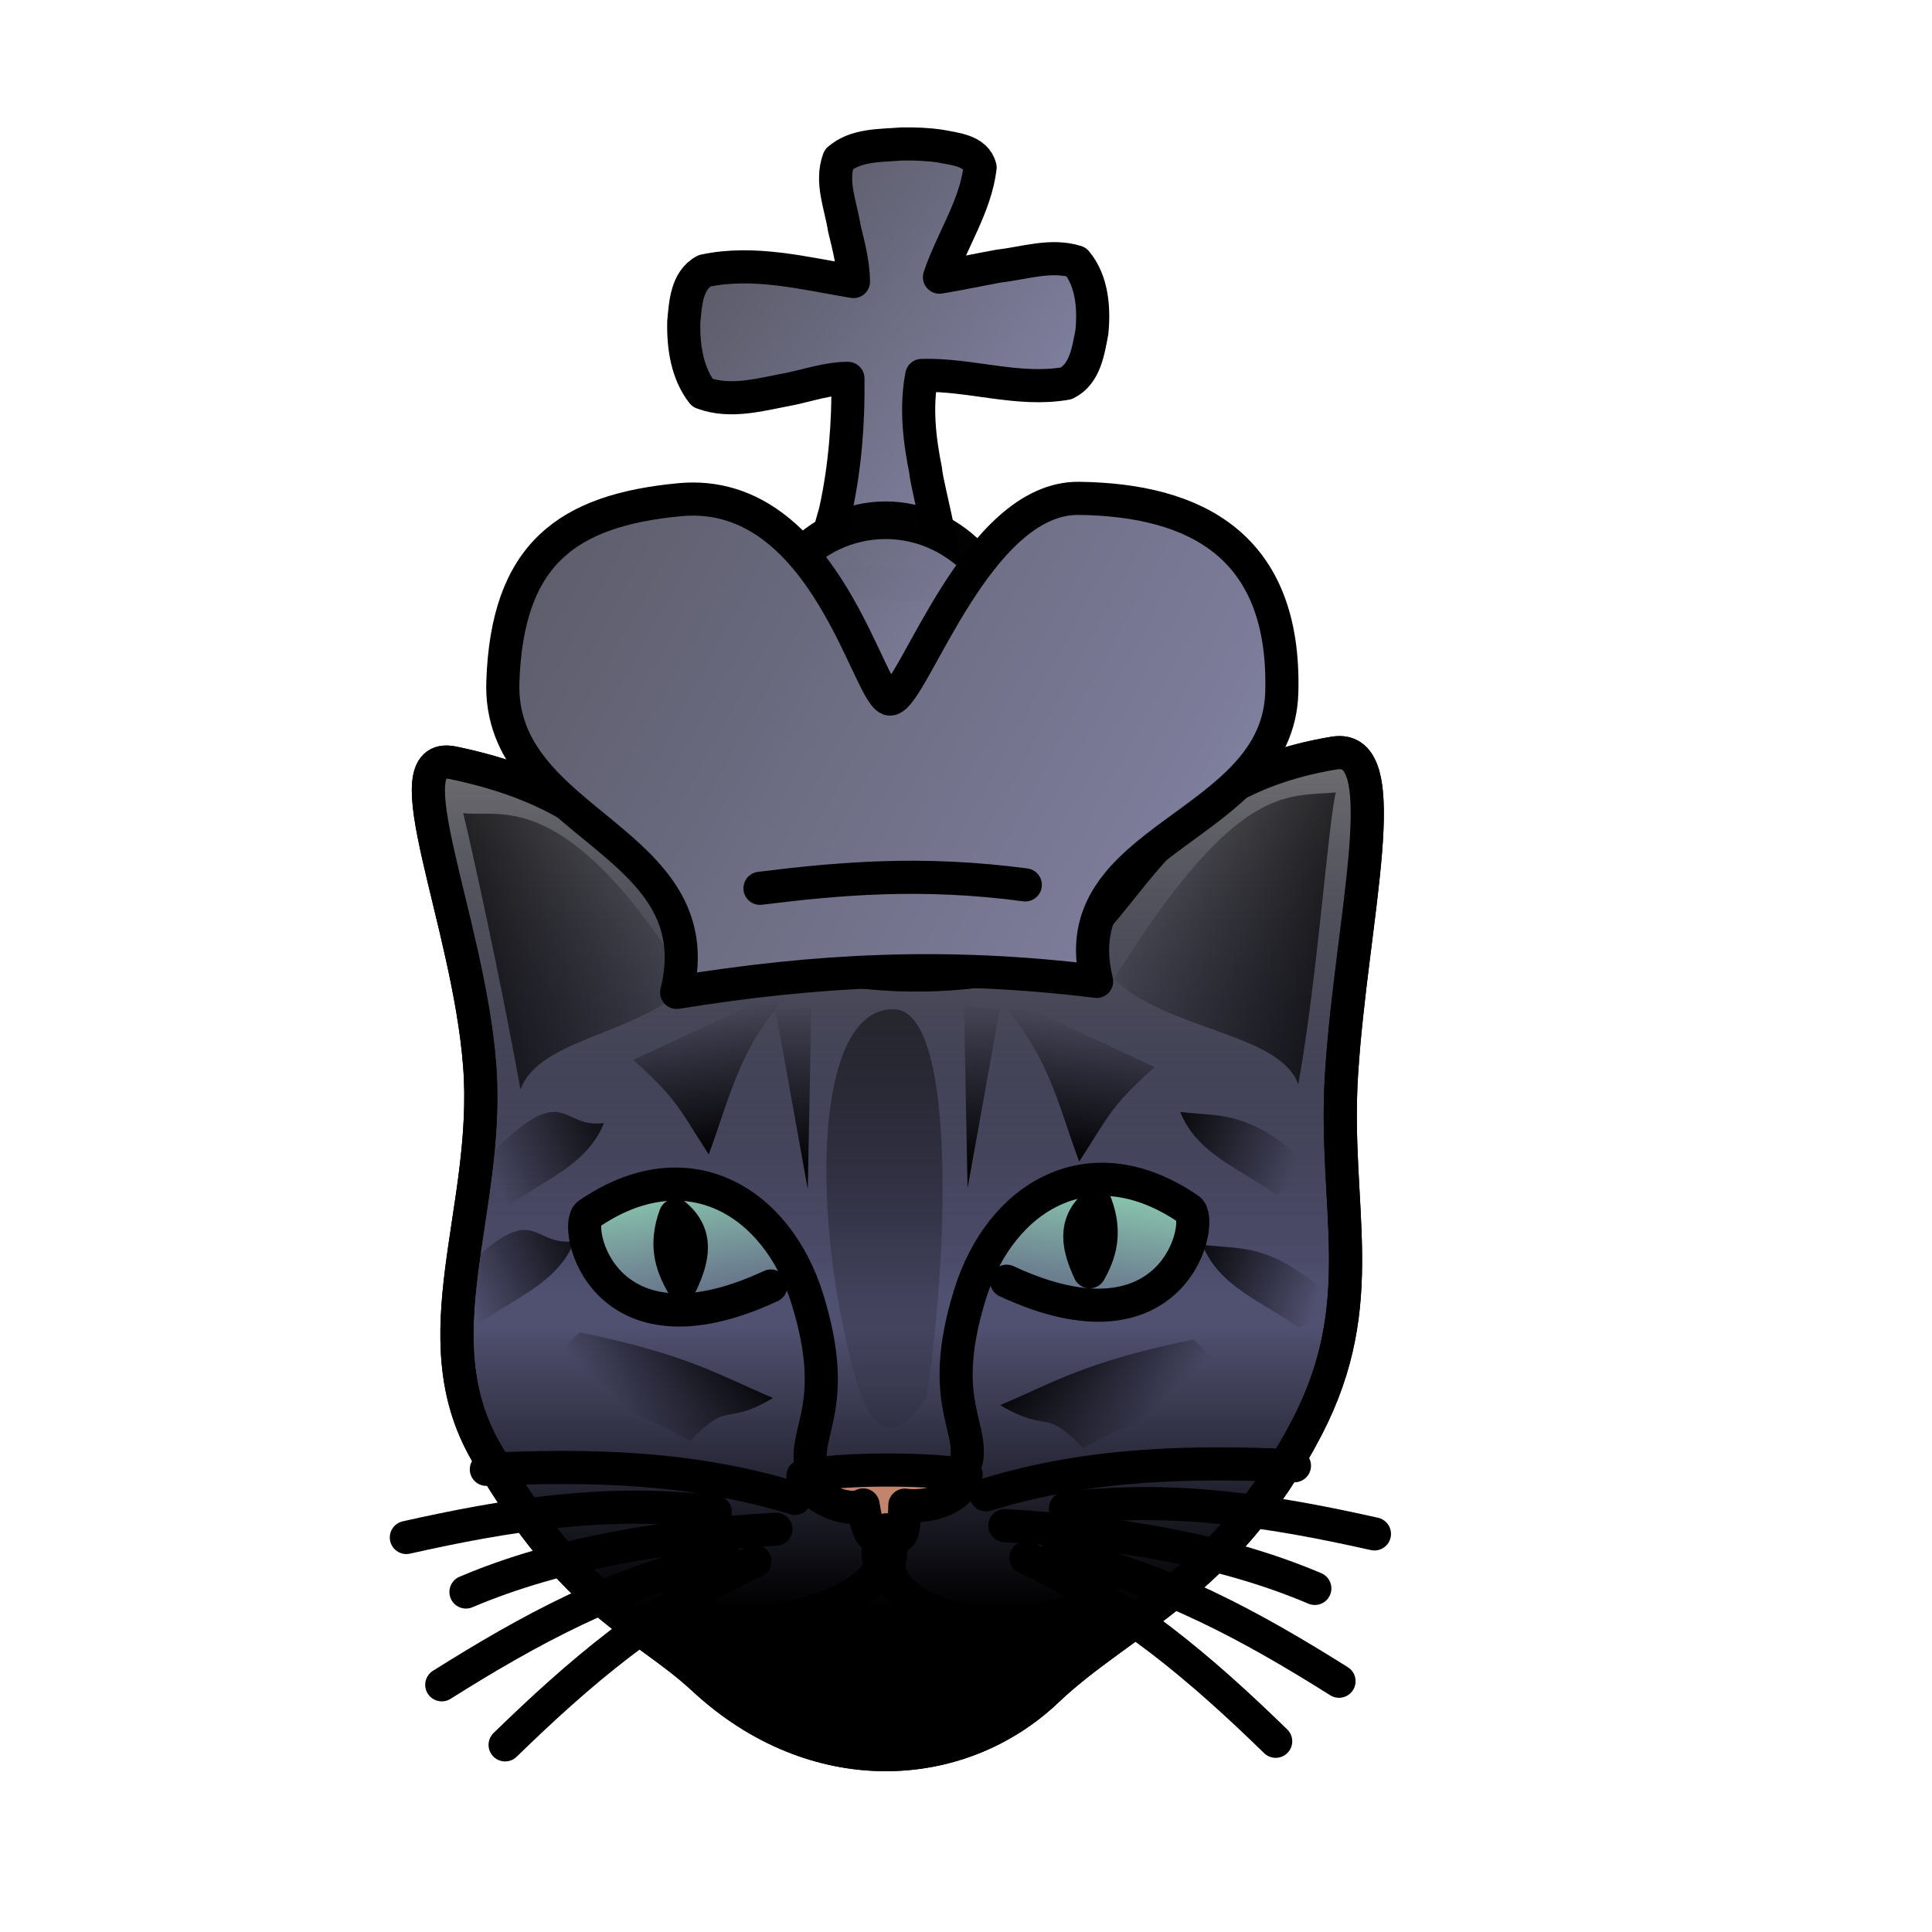
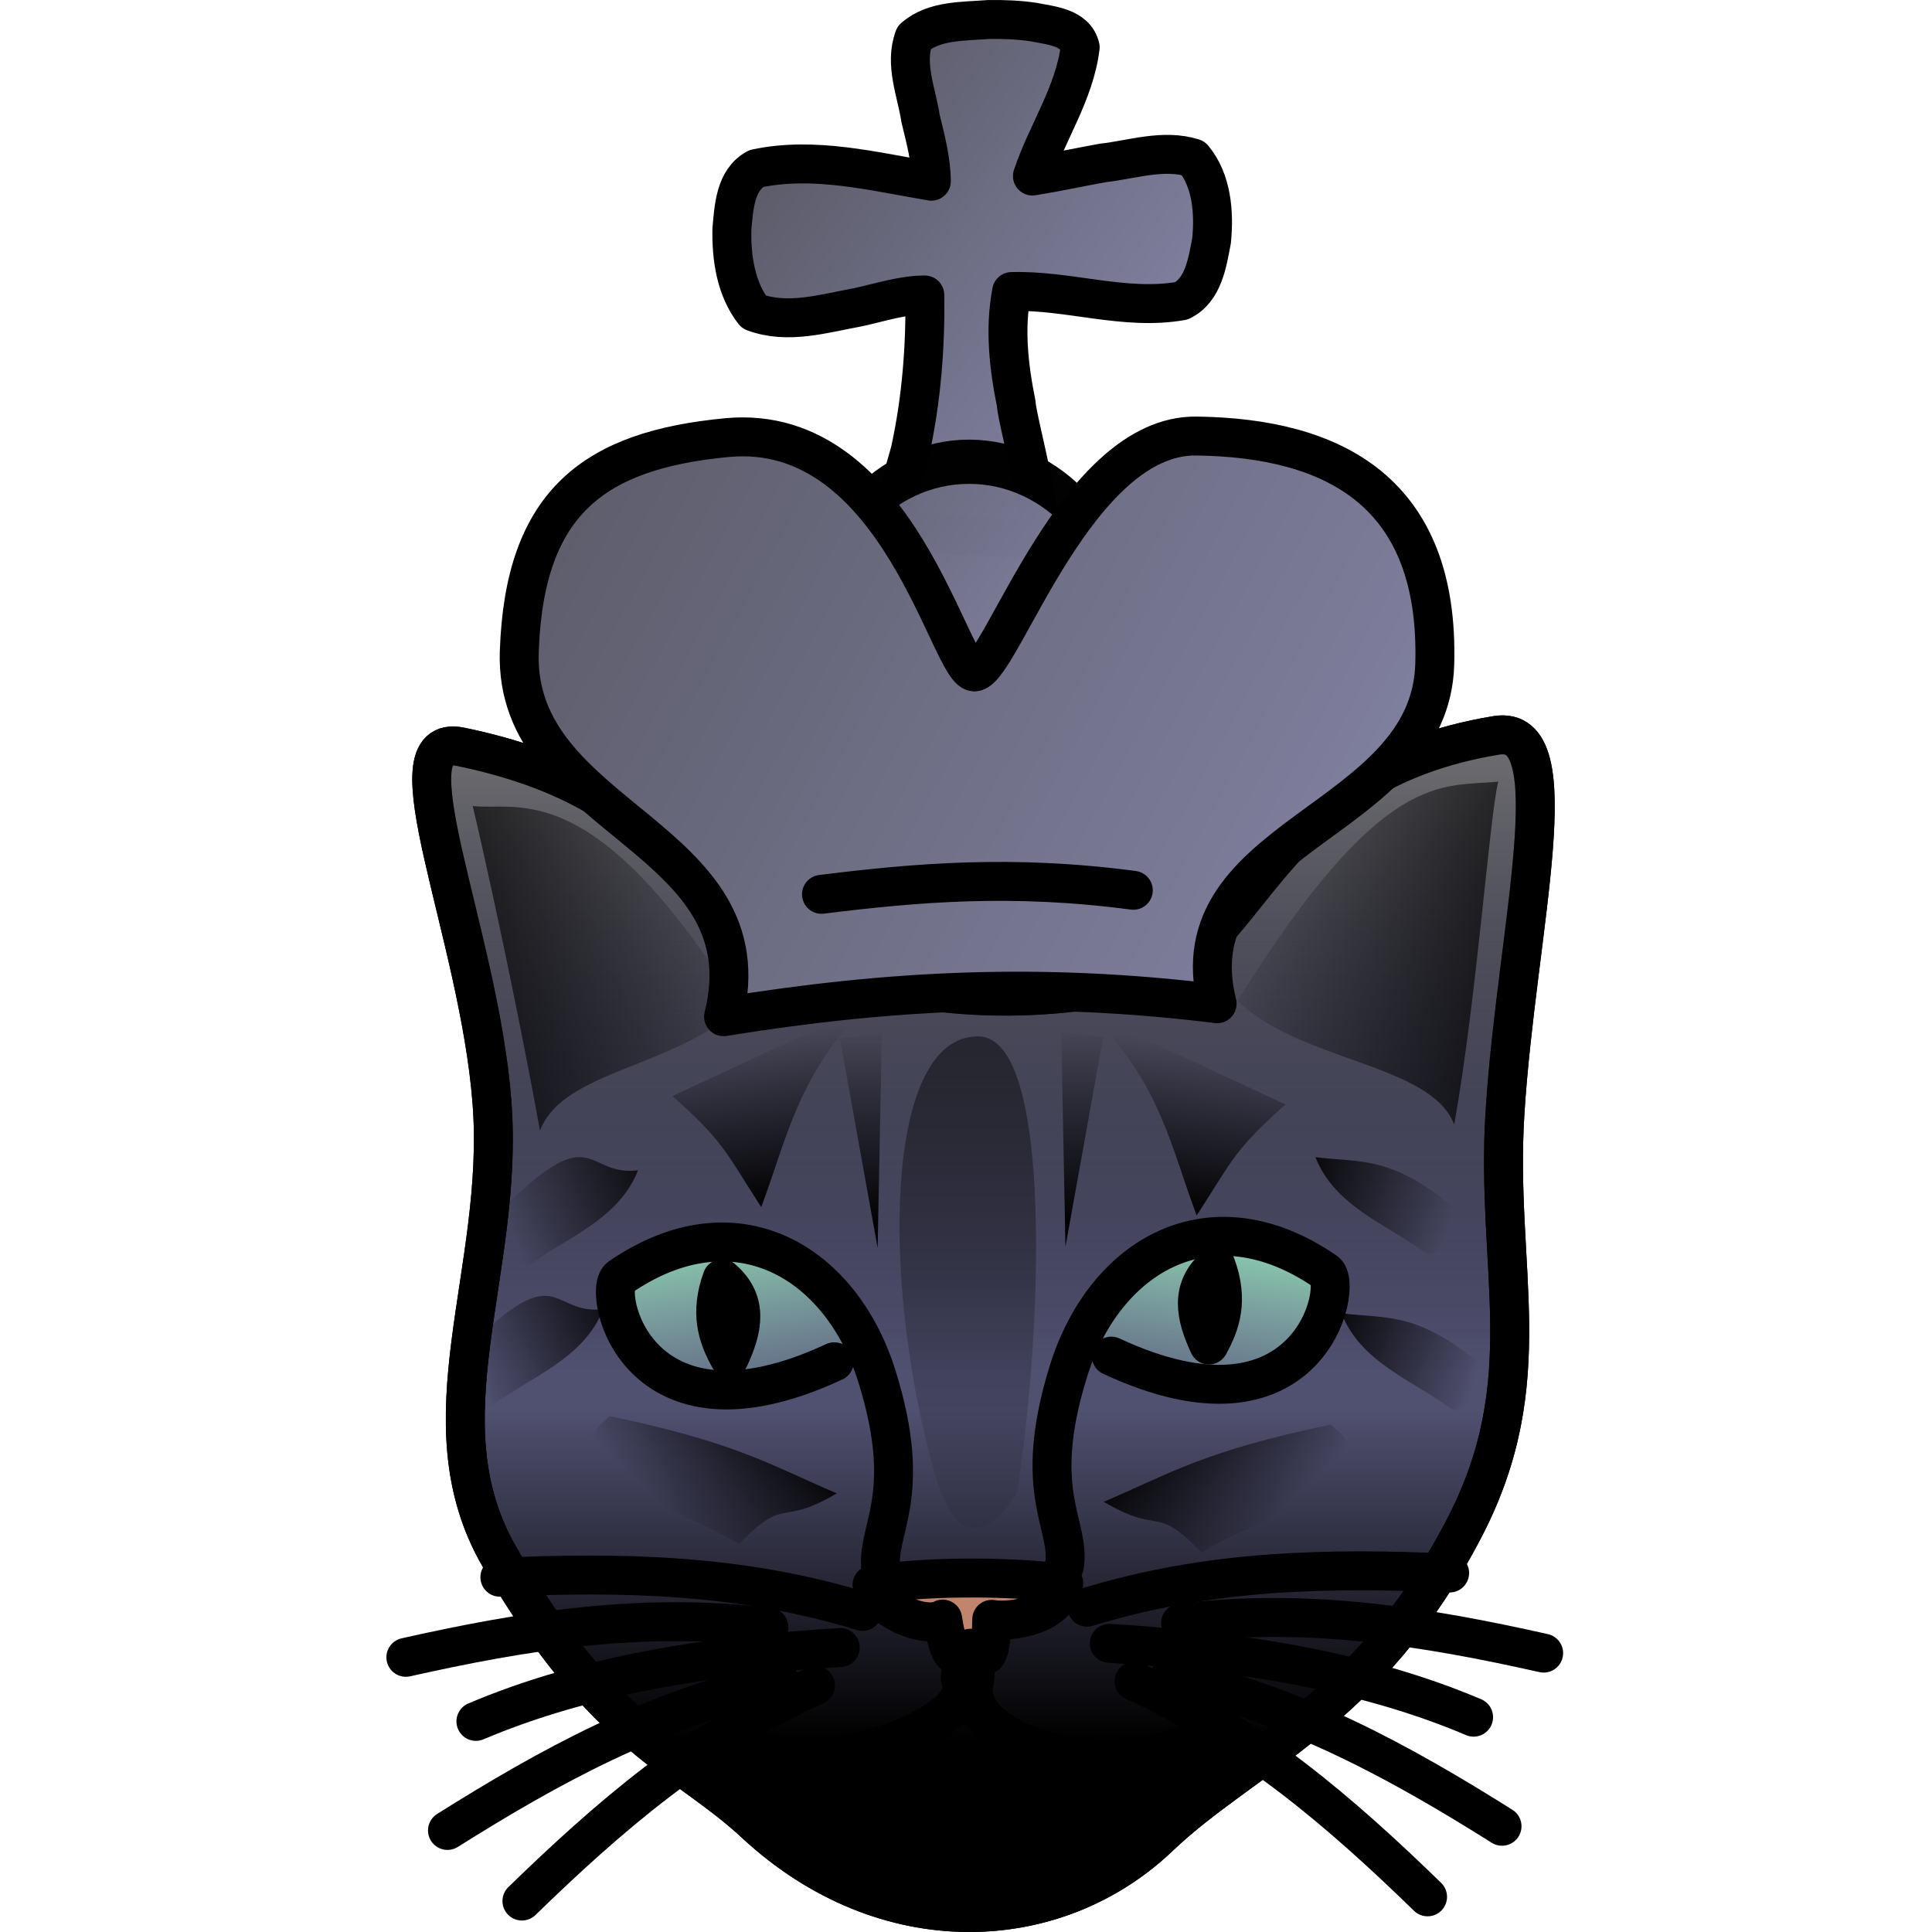
- <svg xmlns="http://www.w3.org/2000/svg" xmlns:xlink="http://www.w3.org/1999/xlink" width="700pt" height="700pt" id="svg36220" version="1.0">
+ <svg xmlns="http://www.w3.org/2000/svg" xmlns:xlink="http://www.w3.org/1999/xlink" width="100" height="100" id="svg36220" version="1.0">
  <defs id="defs36222">
    <linearGradient id="linearGradient2338">
      <stop id="stop2340" offset="0" style="stop-color:#404040;stop-opacity:1;" />
      <stop id="stop2342" offset="1" style="stop-color:#8080a0;stop-opacity:1;" />
    </linearGradient>
-     <linearGradient xlink:href="#linearGradient2507" id="linearGradient3296" gradientUnits="userSpaceOnUse" x1="472.81" y1="747.087" x2="472.81" y2="566.33" gradientTransform="matrix(0.756161,0,0,0.756161,76.21757,212.6685)" />
+     <linearGradient xlink:href="#linearGradient2507" id="linearGradient3296" gradientUnits="userSpaceOnUse" x1="472.81" y1="747.087" x2="472.81" y2="566.33" gradientTransform="matrix(9.5219498e-2,0,0,9.5219498e-2,5.885021,19.03218)" />
    <linearGradient id="linearGradient3284">
      <stop style="stop-color:#808080;stop-opacity:1;" offset="0" id="stop3286" />
      <stop style="stop-color:#000000;stop-opacity:0;" offset="1" id="stop3288" />
    </linearGradient>
-     <linearGradient xlink:href="#linearGradient3284" id="linearGradient3290" x1="466.629" y1="160.42" x2="466.629" y2="546.33" gradientUnits="userSpaceOnUse" gradientTransform="matrix(0.756161,0,0,0.756161,76.21757,212.6685)" />
-     <linearGradient xlink:href="#linearGradient3268" id="linearGradient3278" gradientUnits="userSpaceOnUse" x1="337.506" y1="472.642" x2="352.788" y2="578.182" gradientTransform="matrix(-0.756161,0,0,0.756161,781.9768,213.9287)" />
+     <linearGradient xlink:href="#linearGradient3284" id="linearGradient3290" x1="466.629" y1="160.42" x2="466.629" y2="546.33" gradientUnits="userSpaceOnUse" gradientTransform="matrix(9.5219498e-2,0,0,9.5219498e-2,5.885021,19.03218)" />
+     <linearGradient xlink:href="#linearGradient3268" id="linearGradient3278" gradientUnits="userSpaceOnUse" x1="337.506" y1="472.642" x2="352.788" y2="578.182" gradientTransform="matrix(-9.5219507e-2,0,0,9.5219507e-2,94.75769,19.19087)" />
    <linearGradient id="linearGradient3268">
      <stop style="stop-color:#8accae;stop-opacity:1;" offset="0" id="stop3270" />
      <stop style="stop-color:#9fc1cd;stop-opacity:0;" offset="1" id="stop3272" />
    </linearGradient>
-     <linearGradient xlink:href="#linearGradient3268" id="linearGradient3274" x1="337.506" y1="472.642" x2="352.788" y2="578.182" gradientUnits="userSpaceOnUse" gradientTransform="matrix(0.756161,0,0,0.756161,76.21757,212.6685)" />
-     <linearGradient xlink:href="#linearGradient2305" id="linearGradient2313" x1="2087.14" y1="-485" x2="2033.252" y2="-862.516" gradientUnits="userSpaceOnUse" gradientTransform="matrix(0.183292,0,0,0.183292,-36.42853,646.5892)" />
-     <linearGradient xlink:href="#linearGradient2305" id="linearGradient2311" x1="2394.735" y1="-485" x2="2394.735" y2="-938.333" gradientUnits="userSpaceOnUse" gradientTransform="matrix(0.183292,0,0,0.183292,-55.61973,656.0762)" />
-     <linearGradient xlink:href="#linearGradient2305" id="linearGradient2317" gradientUnits="userSpaceOnUse" gradientTransform="matrix(1.789056e-2,-0.182416,0.182416,1.789056e-2,315.112,1051.291)" x1="2470.081" y1="-364.988" x2="2309.711" y2="-733.761" />
-     <linearGradient xlink:href="#linearGradient2305" id="linearGradient2323" gradientUnits="userSpaceOnUse" x1="2234.743" y1="-614.407" x2="1987.283" y2="-832.365" gradientTransform="matrix(7.348649e-3,-0.183144,0.183144,7.348649e-3,447.0847,1057.424)" />
-     <linearGradient xlink:href="#linearGradient2305" id="linearGradient2333" gradientUnits="userSpaceOnUse" x1="2087.14" y1="-485" x2="2033.252" y2="-862.516" gradientTransform="matrix(-0.183292,0,0,0.183292,900.1687,650.0454)" />
-     <linearGradient xlink:href="#linearGradient2305" id="linearGradient2335" gradientUnits="userSpaceOnUse" gradientTransform="matrix(-0.183292,0,0,0.183292,913.2745,655.5354)" x1="2394.735" y1="-485" x2="2394.735" y2="-938.333" />
-     <linearGradient xlink:href="#linearGradient2305" id="linearGradient2337" gradientUnits="userSpaceOnUse" gradientTransform="matrix(-1.789056e-2,-0.182416,-0.182416,1.789056e-2,543.2268,1053.018)" x1="2437.968" y1="-388.633" x2="2293.654" y2="-745.584" />
-     <linearGradient xlink:href="#linearGradient2305" id="linearGradient2339" gradientUnits="userSpaceOnUse" gradientTransform="matrix(-7.348649e-3,-0.183144,-0.183144,7.348649e-3,409.5262,1060.88)" x1="2234.743" y1="-614.407" x2="1987.283" y2="-832.365" />
-     <linearGradient xlink:href="#linearGradient2305" id="linearGradient2363" gradientUnits="userSpaceOnUse" x1="1647.14" y1="-382.909" x2="2633.252" y2="-582.909" gradientTransform="matrix(0.165748,0,0,0.165748,-91.13033,553.6539)" />
-     <linearGradient xlink:href="#linearGradient2305" id="linearGradient2367" gradientUnits="userSpaceOnUse" gradientTransform="matrix(-0.165748,0,0,0.165748,962.4313,551.1333)" x1="1647.14" y1="-382.909" x2="2633.252" y2="-582.909" />
-     <linearGradient xlink:href="#linearGradient2305" id="linearGradient3256" gradientUnits="userSpaceOnUse" gradientTransform="matrix(0.180961,-2.913348e-2,-2.913348e-2,-0.180961,-18.87763,514.4243)" x1="2653.51" y1="1167.897" x2="2228.905" y2="-1469.516" />
-     <linearGradient xlink:href="#linearGradient2305" id="linearGradient3260" gradientUnits="userSpaceOnUse" gradientTransform="matrix(-1.789056e-2,-0.182416,-0.182416,1.789056e-2,532.5331,988.856)" x1="2437.968" y1="-388.633" x2="2293.654" y2="-745.584" />
+     <linearGradient xlink:href="#linearGradient3268" id="linearGradient3274" x1="337.506" y1="472.642" x2="352.788" y2="578.182" gradientUnits="userSpaceOnUse" gradientTransform="matrix(9.5219507e-2,0,0,9.5219507e-2,5.885031,19.03218)" />
+     <linearGradient xlink:href="#linearGradient2305" id="linearGradient2313" x1="2087.14" y1="-485" x2="2033.252" y2="-862.516" gradientUnits="userSpaceOnUse" gradientTransform="matrix(2.3081029e-2,0,0,2.3081029e-2,-8.299919,73.6736)" />
+     <linearGradient xlink:href="#linearGradient2305" id="linearGradient2311" x1="2394.735" y1="-485" x2="2394.735" y2="-938.333" gradientUnits="userSpaceOnUse" gradientTransform="matrix(2.3081029e-2,0,0,2.3081029e-2,-10.71657,74.86825)" />
+     <linearGradient xlink:href="#linearGradient2305" id="linearGradient2317" gradientUnits="userSpaceOnUse" gradientTransform="matrix(2.2528672e-3,-2.2970719e-2,2.2970719e-2,2.2528672e-3,35.96779,124.6356)" x1="2470.081" y1="-364.988" x2="2309.711" y2="-733.761" />
+     <linearGradient xlink:href="#linearGradient2305" id="linearGradient2323" gradientUnits="userSpaceOnUse" x1="2234.743" y1="-614.407" x2="1987.283" y2="-832.365" gradientTransform="matrix(9.2537797e-4,-2.3062392e-2,2.3062392e-2,9.2537797e-4,52.58644,125.4079)" />
+     <linearGradient xlink:href="#linearGradient2305" id="linearGradient2333" gradientUnits="userSpaceOnUse" x1="2087.14" y1="-485" x2="2033.252" y2="-862.516" gradientTransform="matrix(-2.3081029e-2,0,0,2.3081029e-2,109.641,74.10883)" />
+     <linearGradient xlink:href="#linearGradient2305" id="linearGradient2335" gradientUnits="userSpaceOnUse" gradientTransform="matrix(-2.3081029e-2,0,0,2.3081029e-2,111.2913,74.80015)" x1="2394.735" y1="-485" x2="2394.735" y2="-938.333" />
+     <linearGradient xlink:href="#linearGradient2305" id="linearGradient2337" gradientUnits="userSpaceOnUse" gradientTransform="matrix(-2.2528672e-3,-2.2970719e-2,-2.2970719e-2,2.2528672e-3,64.69312,124.8531)" x1="2437.968" y1="-388.633" x2="2293.654" y2="-745.584" />
+     <linearGradient xlink:href="#linearGradient2305" id="linearGradient2339" gradientUnits="userSpaceOnUse" gradientTransform="matrix(-9.2537797e-4,-2.3062392e-2,-2.3062392e-2,9.2537797e-4,47.85689,125.8431)" x1="2234.743" y1="-614.407" x2="1987.283" y2="-832.365" />
+     <linearGradient xlink:href="#linearGradient2305" id="linearGradient2363" gradientUnits="userSpaceOnUse" x1="1647.14" y1="-382.909" x2="2633.252" y2="-582.909" gradientTransform="matrix(2.0871802e-2,0,0,2.0871802e-2,-15.18824,61.97074)" />
+     <linearGradient xlink:href="#linearGradient2305" id="linearGradient2367" gradientUnits="userSpaceOnUse" gradientTransform="matrix(-2.0871802e-2,0,0,2.0871802e-2,117.4814,61.65333)" x1="1647.14" y1="-382.909" x2="2633.252" y2="-582.909" />
+     <linearGradient xlink:href="#linearGradient2305" id="linearGradient3256" gradientUnits="userSpaceOnUse" gradientTransform="matrix(2.2787498e-2,-3.6686309e-3,-3.6686309e-3,-2.2787498e-2,-6.089829,57.03075)" x1="2653.51" y1="1167.897" x2="2228.905" y2="-1469.516" />
+     <linearGradient xlink:href="#linearGradient2305" id="linearGradient3260" gradientUnits="userSpaceOnUse" gradientTransform="matrix(-2.2528672e-3,-2.2970719e-2,-2.2970719e-2,2.2528672e-3,63.34652,116.7735)" x1="2437.968" y1="-388.633" x2="2293.654" y2="-745.584" />
    <linearGradient id="linearGradient2305">
      <stop style="stop-color:#000000;stop-opacity:1;" offset="0" id="stop2307" />
      <stop style="stop-color:#000000;stop-opacity:0;" offset="1" id="stop2309" />
    </linearGradient>
-     <linearGradient xlink:href="#linearGradient2305" id="linearGradient3264" gradientUnits="userSpaceOnUse" gradientTransform="matrix(1.789056e-2,-0.182416,0.182416,1.789056e-2,329.3703,994.2572)" x1="2470.081" y1="-364.988" x2="2309.711" y2="-733.761" />
+     <linearGradient xlink:href="#linearGradient2305" id="linearGradient3264" gradientUnits="userSpaceOnUse" gradientTransform="matrix(2.2528672e-3,-2.2970719e-2,2.2970719e-2,2.2528672e-3,37.76326,117.4537)" x1="2470.081" y1="-364.988" x2="2309.711" y2="-733.761" />
    <linearGradient id="linearGradient2507">
      <stop style="stop-color:#000000;stop-opacity:1;" offset="0" id="stop2509" />
      <stop style="stop-color:#505070;stop-opacity:1;" offset="1" id="stop2511" />
    </linearGradient>
-     <linearGradient xlink:href="#linearGradient2338" id="linearGradient10410" x1="-303.409" y1="-139.8" x2="651.236" y2="525.127" gradientUnits="userSpaceOnUse" gradientTransform="matrix(0.538442,0,0,0.690981,204.2635,125.2569)" />
+     <linearGradient xlink:href="#linearGradient2338" id="linearGradient10410" x1="-303.409" y1="-139.8" x2="651.236" y2="525.127" gradientUnits="userSpaceOnUse" gradientTransform="matrix(6.7803255e-2,0,0,8.7011713e-2,22.00919,8.024876)" />
    <linearGradient xlink:href="#linearGradient2338" id="linearGradient4883" x1="-153.704" y1="-341.603" x2="889.693" y2="659.111" gradientUnits="userSpaceOnUse" />
    <linearGradient xlink:href="#linearGradient2507" id="linearGradient6412" gradientUnits="userSpaceOnUse" x1="188.837" y1="5.585" x2="526.309" y2="257.176" />
-     <linearGradient xlink:href="#linearGradient2338" id="linearGradient12112" gradientUnits="userSpaceOnUse" x1="188.837" y1="5.585" x2="526.309" y2="257.176" gradientTransform="matrix(0.730383,0,0,0.730383,111.6883,29.78831)" />
+     <linearGradient xlink:href="#linearGradient2338" id="linearGradient12112" gradientUnits="userSpaceOnUse" x1="188.837" y1="5.585" x2="526.309" y2="257.176" gradientTransform="matrix(9.1973406e-2,0,0,9.1973406e-2,10.35167,-3.996994)" />
  </defs>
  <g id="layer1">
-     <path style="fill:url(#linearGradient3296);fill-opacity:1;fill-rule:evenodd;stroke:#000000;stroke-width:16;stroke-linecap:round;stroke-linejoin:round;stroke-miterlimit:4;stroke-dasharray:none;stroke-opacity:1" d="M 359.701,455.227 C 309.541,433.689 307.44,386.802 218.722,368.484 C 188.067,362.154 226.319,444.642 231.7,514.491 C 237.081,584.35 202.183,645.483 234.93,701.713 C 278.448,776.438 310.453,783.75 339.912,811.088 C 393.568,860.879 463.516,856.954 505.856,816.618 C 541.675,782.494 591.998,765.437 631.374,689.583 C 662.88,628.889 644.011,583.385 648.086,518.795 C 652.84,443.451 675.477,358.727 644.551,363.799 C 549.965,379.311 544.305,450.512 502.47,462.88 C 457.897,476.058 400.94,472.934 359.701,455.227 z " id="path3294" />
-     <path id="path3280" d="M 359.701,455.227 C 309.541,433.689 307.44,386.802 218.722,368.484 C 188.067,362.154 226.319,444.642 231.7,514.491 C 237.081,584.35 202.183,645.483 234.93,701.713 C 278.448,776.438 310.453,783.75 339.912,811.088 C 393.568,860.879 463.516,856.954 505.856,816.618 C 541.675,782.494 591.998,765.437 631.374,689.583 C 662.88,628.889 644.011,583.385 648.086,518.795 C 652.84,443.451 675.477,358.727 644.551,363.799 C 549.965,379.311 544.305,450.512 502.47,462.88 C 457.897,476.058 400.94,472.934 359.701,455.227 z " style="fill:url(#linearGradient3290);fill-opacity:1;fill-rule:evenodd;stroke:#000000;stroke-width:16;stroke-linecap:round;stroke-linejoin:round;stroke-miterlimit:4;stroke-dasharray:none;stroke-opacity:1" />
-     <path style="fill:url(#linearGradient3278);fill-opacity:1;fill-rule:evenodd;stroke:none;stroke-width:16;stroke-linecap:round;stroke-linejoin:round;stroke-miterlimit:4;stroke-dasharray:none;stroke-opacity:1" d="M 477.405,618.179 C 492.091,571.025 532.878,556.75 573.937,587.853 C 584.168,595.603 559.719,661.065 477.405,618.179 z " id="path3276" />
-     <path id="path3266" d="M 380.79,616.918 C 366.103,569.765 325.316,555.49 284.258,586.593 C 274.026,594.343 298.475,659.805 380.79,616.918 z " style="fill:url(#linearGradient3274);fill-opacity:1;fill-rule:evenodd;stroke:none;stroke-width:16;stroke-linecap:round;stroke-linejoin:round;stroke-miterlimit:4;stroke-dasharray:none;stroke-opacity:1" />
-     <path id="path2267" d="M 387.923,712.96 C 390.089,722.55 409.201,731.381 416.952,727.03 C 420.655,750.218 424.418,739.627 428.187,739.029 C 431.525,738.499 436.711,751.765 437.126,727.13 C 445.588,728.509 464.781,725.336 466.116,712.88 L 466.727,712.269 C 442.127,709.184 407.636,709.528 387.923,712.96 z " style="fill:#c1856e;fill-opacity:1;fill-rule:evenodd;stroke:#000000;stroke-width:16;stroke-linecap:round;stroke-linejoin:round;stroke-miterlimit:4;stroke-dasharray:none;stroke-opacity:1" />
-     <path style="fill:none;fill-opacity:0.75;fill-rule:evenodd;stroke:#000000;stroke-width:16;stroke-linecap:round;stroke-linejoin:round;stroke-miterlimit:4;stroke-dasharray:none;stroke-opacity:1" d="M 384.026,723.877 C 333.345,708.319 284.019,707.66 234.949,709.825" id="path2281" />
-     <path id="path2283" d="M 345.534,730.381 C 292.908,723.973 244.233,731.994 196.308,742.751" style="fill:none;fill-opacity:0.75;fill-rule:evenodd;stroke:#000000;stroke-width:16;stroke-linecap:round;stroke-linejoin:round;stroke-miterlimit:4;stroke-dasharray:none;stroke-opacity:1" />
-     <path style="fill:none;fill-opacity:0.75;fill-rule:evenodd;stroke:#000000;stroke-width:16;stroke-linecap:round;stroke-linejoin:round;stroke-miterlimit:4;stroke-dasharray:none;stroke-opacity:1" d="M 374.859,738.729 C 321.938,741.886 270.314,749.886 225.103,769.083" id="path2285" />
-     <path id="path2289" d="M 516.942,778.714 C 471.665,795.129 425.017,773.72 429.825,753.416 C 432.886,740.489 421.808,744.015 424.671,753.408 C 429.703,769.916 367.447,795.288 334.983,778.324" style="fill:none;fill-opacity:0.75;fill-rule:evenodd;stroke:#000000;stroke-width:16;stroke-linecap:round;stroke-linejoin:round;stroke-miterlimit:4;stroke-dasharray:none;stroke-opacity:1" />
-     <path style="fill:none;fill-opacity:0.75;fill-rule:evenodd;stroke:#000000;stroke-width:16;stroke-linecap:round;stroke-linejoin:round;stroke-miterlimit:4;stroke-dasharray:none;stroke-opacity:1" d="M 391.681,707.572 C 388.857,690.627 405.669,677.744 389.971,627.342 C 375.285,580.189 331.8,553.841 284.258,586.593 C 276.582,591.881 290.651,659.341 372.391,621.265" id="path2291" />
-     <path style="fill:#000000;fill-opacity:1;fill-rule:evenodd;stroke:#000000;stroke-width:16;stroke-linecap:round;stroke-linejoin:round;stroke-miterlimit:4;stroke-dasharray:none;stroke-opacity:1" d="M 326.282,587.087 C 337.382,596.518 334.75,607.918 329.255,619.729 C 324.349,610.921 321.134,601.218 326.282,587.087 z " id="path2293" />
-     <path style="fill:url(#linearGradient2313);fill-opacity:1;fill-rule:evenodd;stroke:none;stroke-width:16;stroke-linecap:round;stroke-linejoin:round;stroke-miterlimit:4;stroke-dasharray:none;stroke-opacity:1" d="M 305.889,512.025 C 327.033,531.001 327.201,534.157 342.374,557.693 C 352.838,529.995 357.537,502.298 386.364,474.6 L 305.889,512.025 z " id="path2299" />
-     <path style="fill:url(#linearGradient2311);fill-opacity:1;fill-rule:evenodd;stroke:none;stroke-width:16;stroke-linecap:round;stroke-linejoin:round;stroke-miterlimit:4;stroke-dasharray:none;stroke-opacity:1" d="M 374.675,488.119 L 390.227,574.524 L 391.956,486.391 L 374.675,488.119 z " id="path2303" />
-     <path id="path2315" d="M 231.431,639.491 C 247.81,627.232 269.372,620.155 277.467,599.612 C 255.648,602.307 259.524,577.978 222.584,614.669 L 231.431,639.491 z " style="fill:url(#linearGradient2317);fill-opacity:1;fill-rule:evenodd;stroke:none;stroke-width:16;stroke-linecap:round;stroke-linejoin:round;stroke-miterlimit:4;stroke-dasharray:none;stroke-opacity:1" />
-     <path id="path2321" d="M 333.266,696.162 C 353.075,675.795 349.322,689.578 373.447,675.362 C 346.192,663.796 332.53,654.534 280.089,643.629 C 250.006,669.012 297.751,675.151 333.266,696.162 z " style="fill:url(#linearGradient2323);fill-opacity:1;fill-rule:evenodd;stroke:none;stroke-width:16;stroke-linecap:round;stroke-linejoin:round;stroke-miterlimit:4;stroke-dasharray:none;stroke-opacity:1" />
-     <path id="path2325" d="M 557.851,515.482 C 536.707,534.457 536.539,537.613 521.366,561.149 C 510.902,533.451 506.203,505.754 477.376,478.057 L 557.851,515.482 z " style="fill:url(#linearGradient2333);fill-opacity:1;fill-rule:evenodd;stroke:none;stroke-width:16;stroke-linecap:round;stroke-linejoin:round;stroke-miterlimit:4;stroke-dasharray:none;stroke-opacity:1" />
-     <path id="path2327" d="M 482.98,487.578 L 467.428,573.983 L 465.699,485.85 L 482.98,487.578 z " style="fill:url(#linearGradient2335);fill-opacity:1;fill-rule:evenodd;stroke:none;stroke-width:16;stroke-linecap:round;stroke-linejoin:round;stroke-miterlimit:4;stroke-dasharray:none;stroke-opacity:1" />
-     <path style="fill:url(#linearGradient2337);fill-opacity:1;fill-rule:evenodd;stroke:none;stroke-width:16;stroke-linecap:round;stroke-linejoin:round;stroke-miterlimit:4;stroke-dasharray:none;stroke-opacity:1" d="M 626.908,641.219 C 610.529,628.96 588.967,621.883 580.872,601.341 C 602.691,604.036 615.922,599.257 652.862,635.949 L 626.908,641.219 z " id="path2329" />
-     <path style="fill:url(#linearGradient2339);fill-opacity:1;fill-rule:evenodd;stroke:none;stroke-width:16;stroke-linecap:round;stroke-linejoin:round;stroke-miterlimit:4;stroke-dasharray:none;stroke-opacity:1" d="M 523.344,699.618 C 503.536,679.252 507.289,693.035 483.164,678.818 C 510.419,667.252 524.081,657.99 576.522,647.085 C 606.605,672.468 558.86,678.608 523.344,699.618 z " id="path2331" />
-     <path style="fill:none;fill-opacity:0.75;fill-rule:evenodd;stroke:#000000;stroke-width:16;stroke-linecap:round;stroke-linejoin:round;stroke-miterlimit:4;stroke-dasharray:none;stroke-opacity:1" d="M 364.691,754.285 C 316.496,776.371 279.219,808.682 244.014,842.932" id="path2341" />
-     <path style="fill:none;fill-opacity:0.75;fill-rule:evenodd;stroke:#000000;stroke-width:16;stroke-linecap:round;stroke-linejoin:round;stroke-miterlimit:4;stroke-dasharray:none;stroke-opacity:1" d="M 349.93,752.4 C 298.187,763.944 254.989,787.767 213.412,813.918" id="path2343" />
-     <path id="path2345" d="M 476.259,722.149 C 526.94,706.591 576.267,705.932 625.337,708.097" style="fill:none;fill-opacity:0.75;fill-rule:evenodd;stroke:#000000;stroke-width:16;stroke-linecap:round;stroke-linejoin:round;stroke-miterlimit:4;stroke-dasharray:none;stroke-opacity:1" />
-     <path style="fill:none;fill-opacity:0.75;fill-rule:evenodd;stroke:#000000;stroke-width:16;stroke-linecap:round;stroke-linejoin:round;stroke-miterlimit:4;stroke-dasharray:none;stroke-opacity:1" d="M 514.751,728.653 C 567.377,722.245 616.052,730.266 663.977,741.023" id="path2347" />
-     <path id="path2349" d="M 485.426,737.001 C 538.348,740.158 589.972,748.158 635.182,767.355" style="fill:none;fill-opacity:0.75;fill-rule:evenodd;stroke:#000000;stroke-width:16;stroke-linecap:round;stroke-linejoin:round;stroke-miterlimit:4;stroke-dasharray:none;stroke-opacity:1" />
-     <path id="path2351" d="M 495.594,752.556 C 543.79,774.642 581.066,806.954 616.271,841.204" style="fill:none;fill-opacity:0.75;fill-rule:evenodd;stroke:#000000;stroke-width:16;stroke-linecap:round;stroke-linejoin:round;stroke-miterlimit:4;stroke-dasharray:none;stroke-opacity:1" />
-     <path id="path2353" d="M 510.355,750.672 C 562.098,762.216 605.296,786.039 646.873,812.19" style="fill:none;fill-opacity:0.75;fill-rule:evenodd;stroke:#000000;stroke-width:16;stroke-linecap:round;stroke-linejoin:round;stroke-miterlimit:4;stroke-dasharray:none;stroke-opacity:1" />
-     <path id="path2361" d="M 223.774,392.811 C 227.425,407.761 242.115,474.082 251.415,526.305 C 260.878,501.259 307.116,500.522 333.184,475.476 C 273.387,379.26 241.695,395.205 223.774,392.811 z " style="fill:url(#linearGradient2363);fill-opacity:1;fill-rule:evenodd;stroke:none;stroke-width:16;stroke-linecap:round;stroke-linejoin:round;stroke-miterlimit:4;stroke-dasharray:none;stroke-opacity:1" />
-     <path style="fill:url(#linearGradient2367);fill-opacity:1;fill-rule:evenodd;stroke:none;stroke-width:16;stroke-linecap:round;stroke-linejoin:round;stroke-miterlimit:4;stroke-dasharray:none;stroke-opacity:1" d="M 645.312,382.806 C 641.662,397.756 636.517,471.562 627.217,523.785 C 617.754,498.738 564.184,498.002 538.116,472.955 C 597.913,376.74 622.35,385.2 645.312,382.806 z " id="path2365" />
-     <path id="path24710" d="M 435.727,69.549 C 425.401,70.393 413.484,69.792 405.211,76.966 C 401.159,87.906 406.198,99.344 407.877,110.25 C 409.925,118.753 412.216,127.225 412.309,136.013 C 388.659,132.069 364.245,125.706 340.344,130.809 C 331.598,135.534 331.129,146.899 330.318,155.619 C 330.069,167.448 331.915,180.298 339.34,189.788 C 353.194,194.979 368.115,190.383 382.025,187.841 C 391.094,185.89 400.692,182.723 409.616,182.781 C 409.937,203.893 408.214,225.506 403.827,245.858 C 403.301,249.21 393.209,279.817 396.9,279.815 C 405.982,281.395 445.6,282.204 454.749,283.017 C 461.268,282.887 447.506,234.691 447.204,227.471 C 444.145,212.363 442.357,196.777 445.291,181.366 C 468.642,180.67 491.782,189.312 515.088,185.2 C 524.224,180.731 525.748,169.375 527.482,160.458 C 528.618,148.856 527.631,135.738 519.95,126.496 C 507.723,122.644 495.002,127.129 482.769,128.504 C 473.118,130.239 463.533,132.341 453.85,133.891 C 459.81,116.085 471.155,99.948 473.479,80.961 C 471.506,72.692 461.286,72.012 454.443,70.621 C 448.299,69.675 441.982,69.451 435.727,69.549 z " style="fill:url(#linearGradient12112);fill-opacity:1.0;fill-rule:evenodd;stroke:#000000;stroke-width:16;stroke-linecap:round;stroke-linejoin:round;stroke-miterlimit:4;stroke-dasharray:none;stroke-opacity:1" />
-     <path style="opacity:0.99;fill:url(#linearGradient4883);fill-opacity:1.0;fill-rule:evenodd;stroke:#000000;stroke-width:79.323;stroke-linecap:round;stroke-linejoin:round;stroke-miterlimit:4;stroke-dasharray:none;stroke-dashoffset:0;stroke-opacity:1" id="path4002" d="M 1066.667 546.962 A 355.193 304.141 0 1 1  356.28,546.962 A 355.193 304.141 0 1 1  1066.667 546.962 z" transform="matrix(0.177521,0,0,0.229187,301.4959,195.672)" />
-     <path style="fill:url(#linearGradient10410);fill-opacity:1.0;fill-rule:evenodd;stroke:#000000;stroke-width:16;stroke-linecap:round;stroke-linejoin:round;stroke-miterlimit:4;stroke-dasharray:none;stroke-opacity:1" d="M 326.894,479.429 C 345.474,404.818 240.64,398.961 242.923,329.542 C 244.961,267.537 274.114,246.55 328.255,241.404 C 399.43,234.639 420.231,340.025 430.356,337.692 C 441.622,335.095 472.063,240.106 521.261,240.755 C 577.656,241.498 621.166,263.615 619.224,334.45 C 617.469,400.429 512.262,403.928 529.768,474.096 C 456.374,465.048 394.083,468.572 326.894,479.429 z " id="path10402" />
-     <path id="path3250" d="M 466.981,705.249 C 469.806,688.305 452.993,675.422 468.691,625.02 C 483.378,577.867 526.863,551.518 574.405,584.271 C 582.081,589.559 568.012,657.019 486.272,618.943" style="fill:none;fill-opacity:0.75;fill-rule:evenodd;stroke:#000000;stroke-width:16;stroke-linecap:round;stroke-linejoin:round;stroke-miterlimit:4;stroke-dasharray:none;stroke-opacity:1" />
-     <path id="path3252" d="M 529.355,581.74 C 518.256,591.171 520.888,602.572 526.383,614.382 C 531.289,605.574 534.504,595.871 529.355,581.74 z " style="fill:#000000;fill-opacity:1;fill-rule:evenodd;stroke:#000000;stroke-width:16;stroke-linecap:round;stroke-linejoin:round;stroke-miterlimit:4;stroke-dasharray:none;stroke-opacity:1" />
-     <path style="fill:url(#linearGradient3256);fill-opacity:1;fill-rule:evenodd;stroke:none;stroke-width:16;stroke-linecap:round;stroke-linejoin:round;stroke-miterlimit:4;stroke-dasharray:none;stroke-opacity:1" d="M 413.739,667.304 C 391.415,588.692 392.906,486.959 431.744,487.527 C 462.895,487.997 457.608,612.566 447.458,675.085 C 447.458,675.085 426.57,712.489 413.739,667.304 z " id="path3254" />
-     <path id="path3258" d="M 616.214,577.057 C 599.835,564.797 578.274,557.721 570.178,537.178 C 591.997,539.873 605.228,535.095 642.169,571.786 L 616.214,577.057 z " style="fill:url(#linearGradient3260);fill-opacity:1;fill-rule:evenodd;stroke:none;stroke-width:16;stroke-linecap:round;stroke-linejoin:round;stroke-miterlimit:4;stroke-dasharray:none;stroke-opacity:1" />
-     <path style="fill:url(#linearGradient3264);fill-opacity:1;fill-rule:evenodd;stroke:none;stroke-width:16;stroke-linecap:round;stroke-linejoin:round;stroke-miterlimit:4;stroke-dasharray:none;stroke-opacity:1" d="M 245.69,582.458 C 262.068,570.199 283.63,563.122 291.725,542.579 C 269.906,545.274 273.782,520.945 236.842,557.636 L 245.69,582.458 z " id="path3262" />
-     <path style="fill:none;fill-opacity:0.75;fill-rule:evenodd;stroke:#000000;stroke-width:16;stroke-linecap:round;stroke-linejoin:round;stroke-miterlimit:4;stroke-dasharray:none;stroke-opacity:1" d="M 367.142,429.133 C 405.636,424.351 445.403,420.841 495.316,427.478" id="path4885" />
+     <path style="fill:url(#linearGradient3296);fill-opacity:1;fill-rule:evenodd;stroke:#000000;stroke-width:2.015;stroke-linecap:round;stroke-linejoin:round;stroke-miterlimit:4;stroke-dasharray:none;stroke-opacity:1" d="M 41.583,49.576 C 35.266,46.864 35.002,40.96 23.83,38.653 C 19.97,37.856 24.786,48.243 25.464,57.039 C 26.142,65.836 21.747,73.534 25.871,80.615 C 31.351,90.025 35.381,90.946 39.091,94.388 C 45.847,100.658 54.656,100.164 59.987,95.085 C 64.498,90.787 70.835,88.639 75.793,79.088 C 79.76,71.445 77.384,65.715 77.898,57.581 C 78.496,48.093 81.347,37.425 77.452,38.063 C 65.542,40.017 64.829,48.983 59.561,50.54 C 53.948,52.199 46.776,51.806 41.583,49.576 z" id="path3294" />
+     <path id="path3280" d="M 41.583,49.576 C 35.266,46.864 35.002,40.96 23.83,38.653 C 19.97,37.856 24.786,48.243 25.464,57.039 C 26.142,65.836 21.747,73.534 25.871,80.615 C 31.351,90.025 35.381,90.946 39.091,94.388 C 45.847,100.658 54.656,100.164 59.987,95.085 C 64.498,90.787 70.835,88.639 75.793,79.088 C 79.76,71.445 77.384,65.715 77.898,57.581 C 78.496,48.093 81.347,37.425 77.452,38.063 C 65.542,40.017 64.829,48.983 59.561,50.54 C 53.948,52.199 46.776,51.806 41.583,49.576 z" style="fill:url(#linearGradient3290);fill-opacity:1;fill-rule:evenodd;stroke:#000000;stroke-width:2.015;stroke-linecap:round;stroke-linejoin:round;stroke-miterlimit:4;stroke-dasharray:none;stroke-opacity:1" />
+     <path style="fill:url(#linearGradient3278);fill-opacity:1;fill-rule:evenodd;stroke:none;stroke-width:16;stroke-linecap:round;stroke-linejoin:round;stroke-miterlimit:4;stroke-dasharray:none;stroke-opacity:1" d="M 56.404,70.096 C 58.254,64.158 63.39,62.361 68.56,66.277 C 69.849,67.253 66.77,75.496 56.404,70.096 z" id="path3276" />
+     <path id="path3266" d="M 44.238,69.937 C 42.389,64 37.253,62.202 32.082,66.119 C 30.794,67.095 33.873,75.338 44.238,69.937 z" style="fill:url(#linearGradient3274);fill-opacity:1;fill-rule:evenodd;stroke:none;stroke-width:16;stroke-linecap:round;stroke-linejoin:round;stroke-miterlimit:4;stroke-dasharray:none;stroke-opacity:1" />
+     <path id="path2267" d="M 45.137,82.031 C 45.409,83.239 47.816,84.351 48.792,83.803 C 49.258,86.723 49.732,85.389 50.207,85.314 C 50.627,85.247 51.28,86.918 51.332,83.816 C 52.398,83.989 54.815,83.59 54.983,82.021 L 55.06,81.944 C 51.962,81.556 47.619,81.599 45.137,82.031 z" style="fill:#c1856e;fill-opacity:1;fill-rule:evenodd;stroke:#000000;stroke-width:2.015;stroke-linecap:round;stroke-linejoin:round;stroke-miterlimit:4;stroke-dasharray:none;stroke-opacity:1" />
+     <path style="fill:none;fill-opacity:0.75;fill-rule:evenodd;stroke:#000000;stroke-width:2.015;stroke-linecap:round;stroke-linejoin:round;stroke-miterlimit:4;stroke-dasharray:none;stroke-opacity:1" d="M 44.646,83.406 C 38.264,81.447 32.052,81.364 25.873,81.637" id="path2281" />
+     <path id="path2283" d="M 39.799,84.225 C 33.172,83.418 27.042,84.428 21.007,85.783" style="fill:none;fill-opacity:0.75;fill-rule:evenodd;stroke:#000000;stroke-width:2.015;stroke-linecap:round;stroke-linejoin:round;stroke-miterlimit:4;stroke-dasharray:none;stroke-opacity:1" />
+     <path style="fill:none;fill-opacity:0.75;fill-rule:evenodd;stroke:#000000;stroke-width:2.015;stroke-linecap:round;stroke-linejoin:round;stroke-miterlimit:4;stroke-dasharray:none;stroke-opacity:1" d="M 43.491,85.276 C 36.827,85.674 30.327,86.681 24.633,89.099" id="path2285" />
+     <path id="path2289" d="M 61.383,90.311 C 55.682,92.378 49.808,89.682 50.413,87.126 C 50.799,85.498 49.403,85.942 49.764,87.125 C 50.398,89.204 42.558,92.398 38.47,90.262" style="fill:none;fill-opacity:0.75;fill-rule:evenodd;stroke:#000000;stroke-width:2.015;stroke-linecap:round;stroke-linejoin:round;stroke-miterlimit:4;stroke-dasharray:none;stroke-opacity:1" />
+     <path style="fill:none;fill-opacity:0.75;fill-rule:evenodd;stroke:#000000;stroke-width:2.015;stroke-linecap:round;stroke-linejoin:round;stroke-miterlimit:4;stroke-dasharray:none;stroke-opacity:1" d="M 45.61,81.353 C 45.254,79.219 47.371,77.597 45.394,71.25 C 43.545,65.312 38.069,61.994 32.082,66.119 C 31.116,66.784 32.888,75.279 43.181,70.485" id="path2291" />
+     <path style="fill:#000000;fill-opacity:1;fill-rule:evenodd;stroke:#000000;stroke-width:2.015;stroke-linecap:round;stroke-linejoin:round;stroke-miterlimit:4;stroke-dasharray:none;stroke-opacity:1" d="M 37.374,66.181 C 38.772,67.368 38.441,68.804 37.749,70.291 C 37.131,69.182 36.726,67.96 37.374,66.181 z" id="path2293" />
+     <path style="fill:url(#linearGradient2313);fill-opacity:1;fill-rule:evenodd;stroke:none;stroke-width:16;stroke-linecap:round;stroke-linejoin:round;stroke-miterlimit:4;stroke-dasharray:none;stroke-opacity:1" d="M 34.806,56.729 C 37.469,59.118 37.49,59.516 39.401,62.479 C 40.718,58.992 41.31,55.504 44.94,52.016 L 34.806,56.729 z" id="path2299" />
+     <path style="fill:url(#linearGradient2311);fill-opacity:1;fill-rule:evenodd;stroke:none;stroke-width:16;stroke-linecap:round;stroke-linejoin:round;stroke-miterlimit:4;stroke-dasharray:none;stroke-opacity:1" d="M 43.468,53.718 L 45.427,64.599 L 45.644,53.501 L 43.468,53.718 z" id="path2303" />
+     <path id="path2315" d="M 25.43,72.78 C 27.493,71.236 30.208,70.345 31.227,67.758 C 28.48,68.097 28.968,65.034 24.316,69.654 L 25.43,72.78 z" style="fill:url(#linearGradient2317);fill-opacity:1;fill-rule:evenodd;stroke:none;stroke-width:16;stroke-linecap:round;stroke-linejoin:round;stroke-miterlimit:4;stroke-dasharray:none;stroke-opacity:1" />
+     <path id="path2321" d="M 38.254,79.916 C 40.748,77.351 40.276,79.087 43.314,77.297 C 39.882,75.84 38.161,74.674 31.558,73.301 C 27.769,76.497 33.782,77.27 38.254,79.916 z" style="fill:url(#linearGradient2323);fill-opacity:1;fill-rule:evenodd;stroke:none;stroke-width:16;stroke-linecap:round;stroke-linejoin:round;stroke-miterlimit:4;stroke-dasharray:none;stroke-opacity:1" />
+     <path id="path2325" d="M 66.535,57.164 C 63.872,59.553 63.851,59.951 61.94,62.915 C 60.623,59.427 60.031,55.939 56.401,52.451 L 66.535,57.164 z" style="fill:url(#linearGradient2333);fill-opacity:1;fill-rule:evenodd;stroke:none;stroke-width:16;stroke-linecap:round;stroke-linejoin:round;stroke-miterlimit:4;stroke-dasharray:none;stroke-opacity:1" />
+     <path id="path2327" d="M 57.107,53.65 L 55.148,64.531 L 54.93,53.433 L 57.107,53.65 z" style="fill:url(#linearGradient2335);fill-opacity:1;fill-rule:evenodd;stroke:none;stroke-width:16;stroke-linecap:round;stroke-linejoin:round;stroke-miterlimit:4;stroke-dasharray:none;stroke-opacity:1" />
+     <path style="fill:url(#linearGradient2337);fill-opacity:1;fill-rule:evenodd;stroke:none;stroke-width:16;stroke-linecap:round;stroke-linejoin:round;stroke-miterlimit:4;stroke-dasharray:none;stroke-opacity:1" d="M 75.231,72.997 C 73.168,71.454 70.453,70.563 69.434,67.976 C 72.181,68.315 73.847,67.713 78.499,72.334 L 75.231,72.997 z" id="path2329" />
+     <path style="fill:url(#linearGradient2339);fill-opacity:1;fill-rule:evenodd;stroke:none;stroke-width:16;stroke-linecap:round;stroke-linejoin:round;stroke-miterlimit:4;stroke-dasharray:none;stroke-opacity:1" d="M 62.189,80.351 C 59.695,77.787 60.168,79.522 57.13,77.732 C 60.562,76.276 62.282,75.109 68.886,73.736 C 72.674,76.932 66.662,77.706 62.189,80.351 z" id="path2331" />
+     <path style="fill:none;fill-opacity:0.75;fill-rule:evenodd;stroke:#000000;stroke-width:2.015;stroke-linecap:round;stroke-linejoin:round;stroke-miterlimit:4;stroke-dasharray:none;stroke-opacity:1" d="M 42.211,87.235 C 36.142,90.016 31.448,94.085 27.015,98.398" id="path2341" />
+     <path style="fill:none;fill-opacity:0.75;fill-rule:evenodd;stroke:#000000;stroke-width:2.015;stroke-linecap:round;stroke-linejoin:round;stroke-miterlimit:4;stroke-dasharray:none;stroke-opacity:1" d="M 40.352,86.998 C 33.837,88.451 28.397,91.451 23.161,94.744" id="path2343" />
+     <path id="path2345" d="M 56.26,83.189 C 62.642,81.229 68.854,81.146 75.033,81.419" style="fill:none;fill-opacity:0.75;fill-rule:evenodd;stroke:#000000;stroke-width:2.015;stroke-linecap:round;stroke-linejoin:round;stroke-miterlimit:4;stroke-dasharray:none;stroke-opacity:1" />
+     <path style="fill:none;fill-opacity:0.75;fill-rule:evenodd;stroke:#000000;stroke-width:2.015;stroke-linecap:round;stroke-linejoin:round;stroke-miterlimit:4;stroke-dasharray:none;stroke-opacity:1" d="M 61.107,84.007 C 67.734,83.201 73.864,84.211 79.899,85.565" id="path2347" />
+     <path id="path2349" d="M 57.415,85.059 C 64.079,85.456 70.579,86.464 76.273,88.881" style="fill:none;fill-opacity:0.75;fill-rule:evenodd;stroke:#000000;stroke-width:2.015;stroke-linecap:round;stroke-linejoin:round;stroke-miterlimit:4;stroke-dasharray:none;stroke-opacity:1" />
+     <path id="path2351" d="M 58.695,87.018 C 64.764,89.799 69.458,93.868 73.891,98.18" style="fill:none;fill-opacity:0.75;fill-rule:evenodd;stroke:#000000;stroke-width:2.015;stroke-linecap:round;stroke-linejoin:round;stroke-miterlimit:4;stroke-dasharray:none;stroke-opacity:1" />
+     <path id="path2353" d="M 60.554,86.78 C 67.069,88.234 72.509,91.234 77.745,94.527" style="fill:none;fill-opacity:0.75;fill-rule:evenodd;stroke:#000000;stroke-width:2.015;stroke-linecap:round;stroke-linejoin:round;stroke-miterlimit:4;stroke-dasharray:none;stroke-opacity:1" />
+     <path id="path2361" d="M 24.466,41.717 C 24.926,43.599 26.776,51.951 27.947,58.527 C 29.138,55.373 34.961,55.28 38.244,52.126 C 30.714,40.01 26.723,42.018 24.466,41.717 z" style="fill:url(#linearGradient2363);fill-opacity:1;fill-rule:evenodd;stroke:none;stroke-width:16;stroke-linecap:round;stroke-linejoin:round;stroke-miterlimit:4;stroke-dasharray:none;stroke-opacity:1" />
+     <path style="fill:url(#linearGradient2367);fill-opacity:1;fill-rule:evenodd;stroke:none;stroke-width:16;stroke-linecap:round;stroke-linejoin:round;stroke-miterlimit:4;stroke-dasharray:none;stroke-opacity:1" d="M 77.548,40.457 C 77.089,42.339 76.441,51.633 75.27,58.209 C 74.078,55.056 67.332,54.963 64.05,51.809 C 71.58,39.693 74.657,40.758 77.548,40.457 z" id="path2365" />
+     <path id="path24710" d="M 51.156,1.01 C 49.856,1.116 48.355,1.04 47.313,1.944 C 46.803,3.321 47.438,4.762 47.649,6.135 C 47.907,7.206 48.196,8.273 48.207,9.379 C 45.229,8.883 42.155,8.081 39.145,8.724 C 38.044,9.319 37.985,10.75 37.883,11.848 C 37.851,13.338 38.084,14.956 39.019,16.151 C 40.763,16.805 42.642,16.226 44.394,15.906 C 45.536,15.66 46.744,15.261 47.868,15.269 C 47.909,17.927 47.692,20.649 47.139,23.212 C 47.073,23.634 45.802,27.488 46.267,27.488 C 47.411,27.686 52.399,27.788 53.552,27.891 C 54.372,27.874 52.639,21.805 52.601,20.896 C 52.216,18.994 51.991,17.031 52.361,15.09 C 55.301,15.003 58.215,16.091 61.15,15.573 C 62.3,15.01 62.492,13.58 62.71,12.458 C 62.854,10.997 62.729,9.345 61.762,8.181 C 60.222,7.696 58.62,8.261 57.08,8.434 C 55.865,8.652 54.658,8.917 53.438,9.112 C 54.189,6.87 55.617,4.838 55.91,2.447 C 55.662,1.406 54.375,1.32 53.513,1.145 C 52.739,1.026 51.944,0.998 51.156,1.01 z" style="fill:url(#linearGradient12112);fill-opacity:1;fill-rule:evenodd;stroke:#000000;stroke-width:2.015;stroke-linecap:round;stroke-linejoin:round;stroke-miterlimit:4;stroke-dasharray:none;stroke-opacity:1" />
+     <path style="opacity:0.99;fill:url(#linearGradient4883);fill-opacity:1;fill-rule:evenodd;stroke:#000000;stroke-width:79.323;stroke-linecap:round;stroke-linejoin:round;stroke-miterlimit:4;stroke-dasharray:none;stroke-dashoffset:0;stroke-opacity:1" id="path4002" d="M 1066.667,546.962 A 355.193,304.141 0 1 1 356.28,546.962 A 355.193,304.141 0 1 1 1066.667,546.962 z" transform="matrix(2.2354316e-2,0,0,2.8860353e-2,34.25318,16.8919)" />
+     <path style="fill:url(#linearGradient10410);fill-opacity:1;fill-rule:evenodd;stroke:#000000;stroke-width:2.015;stroke-linecap:round;stroke-linejoin:round;stroke-miterlimit:4;stroke-dasharray:none;stroke-opacity:1" d="M 37.451,52.624 C 39.791,43.229 26.59,42.491 26.877,33.749 C 27.134,25.942 30.805,23.299 37.623,22.651 C 46.586,21.799 49.205,35.07 50.48,34.776 C 51.899,34.449 55.732,22.487 61.927,22.569 C 69.029,22.663 74.508,25.448 74.263,34.367 C 74.042,42.676 60.794,43.117 62.998,51.952 C 53.756,50.813 45.912,51.257 37.451,52.624 z" id="path10402" />
+     <path id="path3250" d="M 55.092,81.06 C 55.448,78.927 53.33,77.304 55.307,70.958 C 57.157,65.02 62.632,61.702 68.619,65.826 C 69.586,66.492 67.814,74.987 57.521,70.192" style="fill:none;fill-opacity:0.75;fill-rule:evenodd;stroke:#000000;stroke-width:2.015;stroke-linecap:round;stroke-linejoin:round;stroke-miterlimit:4;stroke-dasharray:none;stroke-opacity:1" />
+     <path id="path3252" d="M 62.946,65.507 C 61.549,66.695 61.88,68.131 62.572,69.618 C 63.19,68.509 63.595,67.287 62.946,65.507 z" style="fill:#000000;fill-opacity:1;fill-rule:evenodd;stroke:#000000;stroke-width:2.015;stroke-linecap:round;stroke-linejoin:round;stroke-miterlimit:4;stroke-dasharray:none;stroke-opacity:1" />
+     <path style="fill:url(#linearGradient3256);fill-opacity:1;fill-rule:evenodd;stroke:none;stroke-width:16;stroke-linecap:round;stroke-linejoin:round;stroke-miterlimit:4;stroke-dasharray:none;stroke-opacity:1" d="M 48.387,76.282 C 45.576,66.383 45.764,53.572 50.655,53.644 C 54.577,53.703 53.912,69.389 52.633,77.262 C 52.633,77.262 50.003,81.972 48.387,76.282 z" id="path3254" />
+     <path id="path3258" d="M 73.884,64.918 C 71.822,63.374 69.106,62.483 68.087,59.896 C 70.835,60.235 72.501,59.634 77.152,64.254 L 73.884,64.918 z" style="fill:url(#linearGradient3260);fill-opacity:1;fill-rule:evenodd;stroke:none;stroke-width:16;stroke-linecap:round;stroke-linejoin:round;stroke-miterlimit:4;stroke-dasharray:none;stroke-opacity:1" />
+     <path style="fill:url(#linearGradient3264);fill-opacity:1;fill-rule:evenodd;stroke:none;stroke-width:16;stroke-linecap:round;stroke-linejoin:round;stroke-miterlimit:4;stroke-dasharray:none;stroke-opacity:1" d="M 27.226,65.598 C 29.288,64.054 32.003,63.163 33.023,60.576 C 30.275,60.916 30.763,57.852 26.112,62.472 L 27.226,65.598 z" id="path3262" />
+     <path style="fill:none;fill-opacity:0.75;fill-rule:evenodd;stroke:#000000;stroke-width:2.015;stroke-linecap:round;stroke-linejoin:round;stroke-miterlimit:4;stroke-dasharray:none;stroke-opacity:1" d="M 42.52,46.29 C 47.367,45.688 52.375,45.246 58.66,46.082" id="path4885" />
  </g>
</svg>
